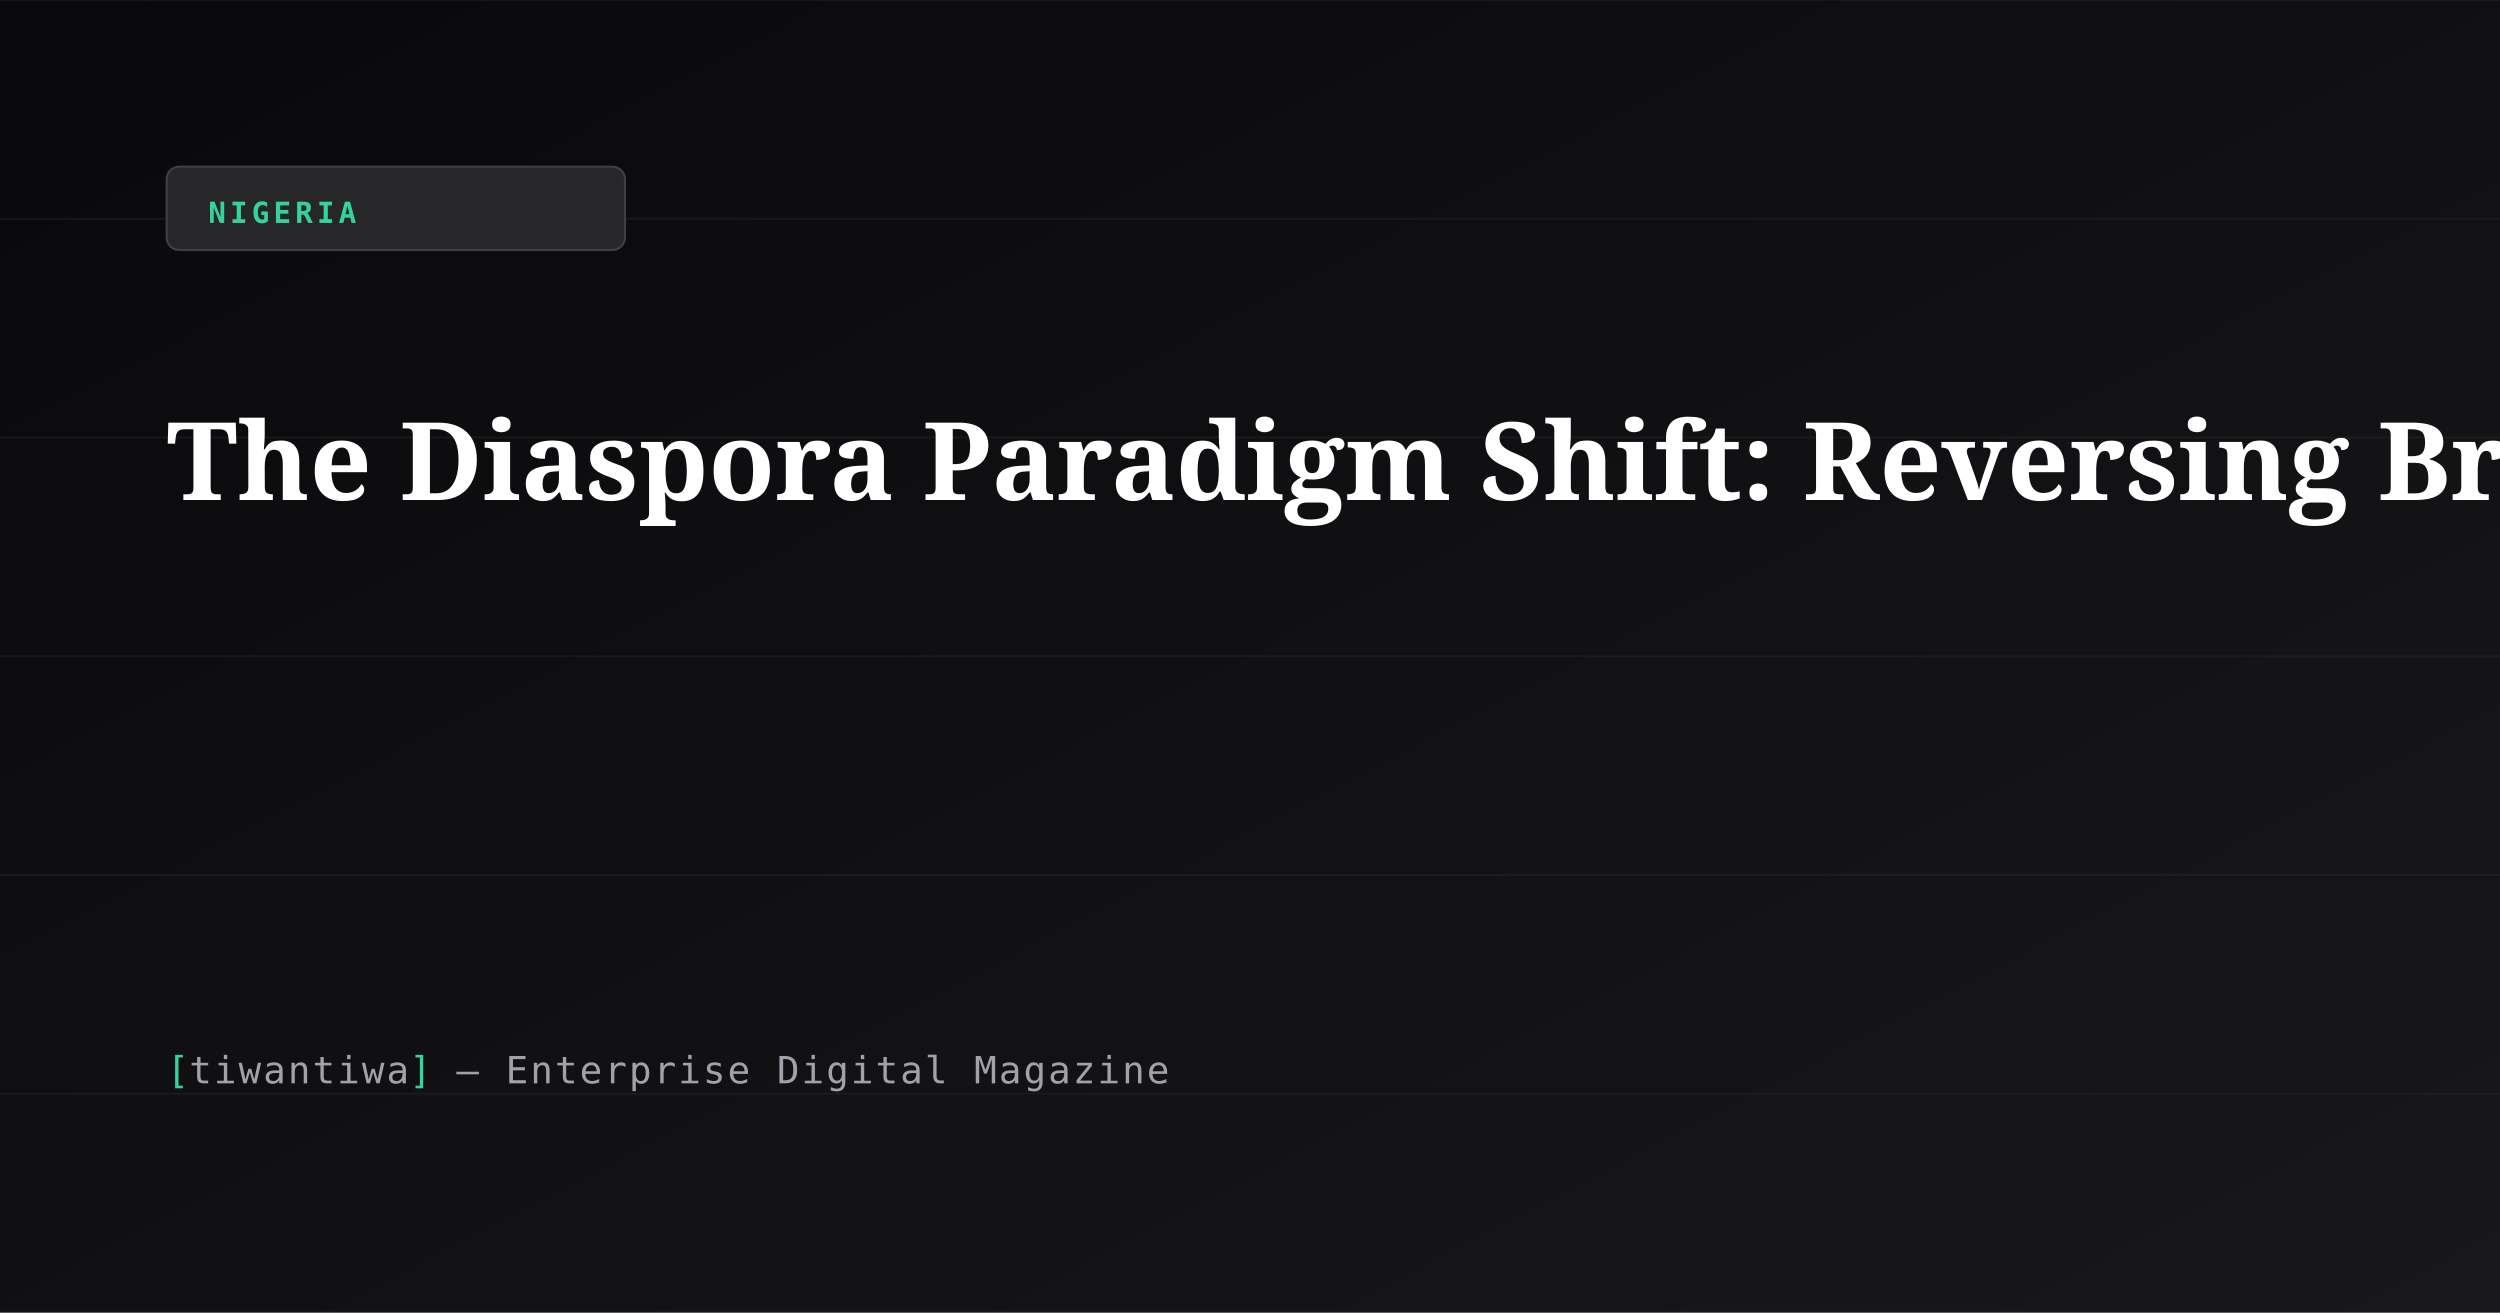
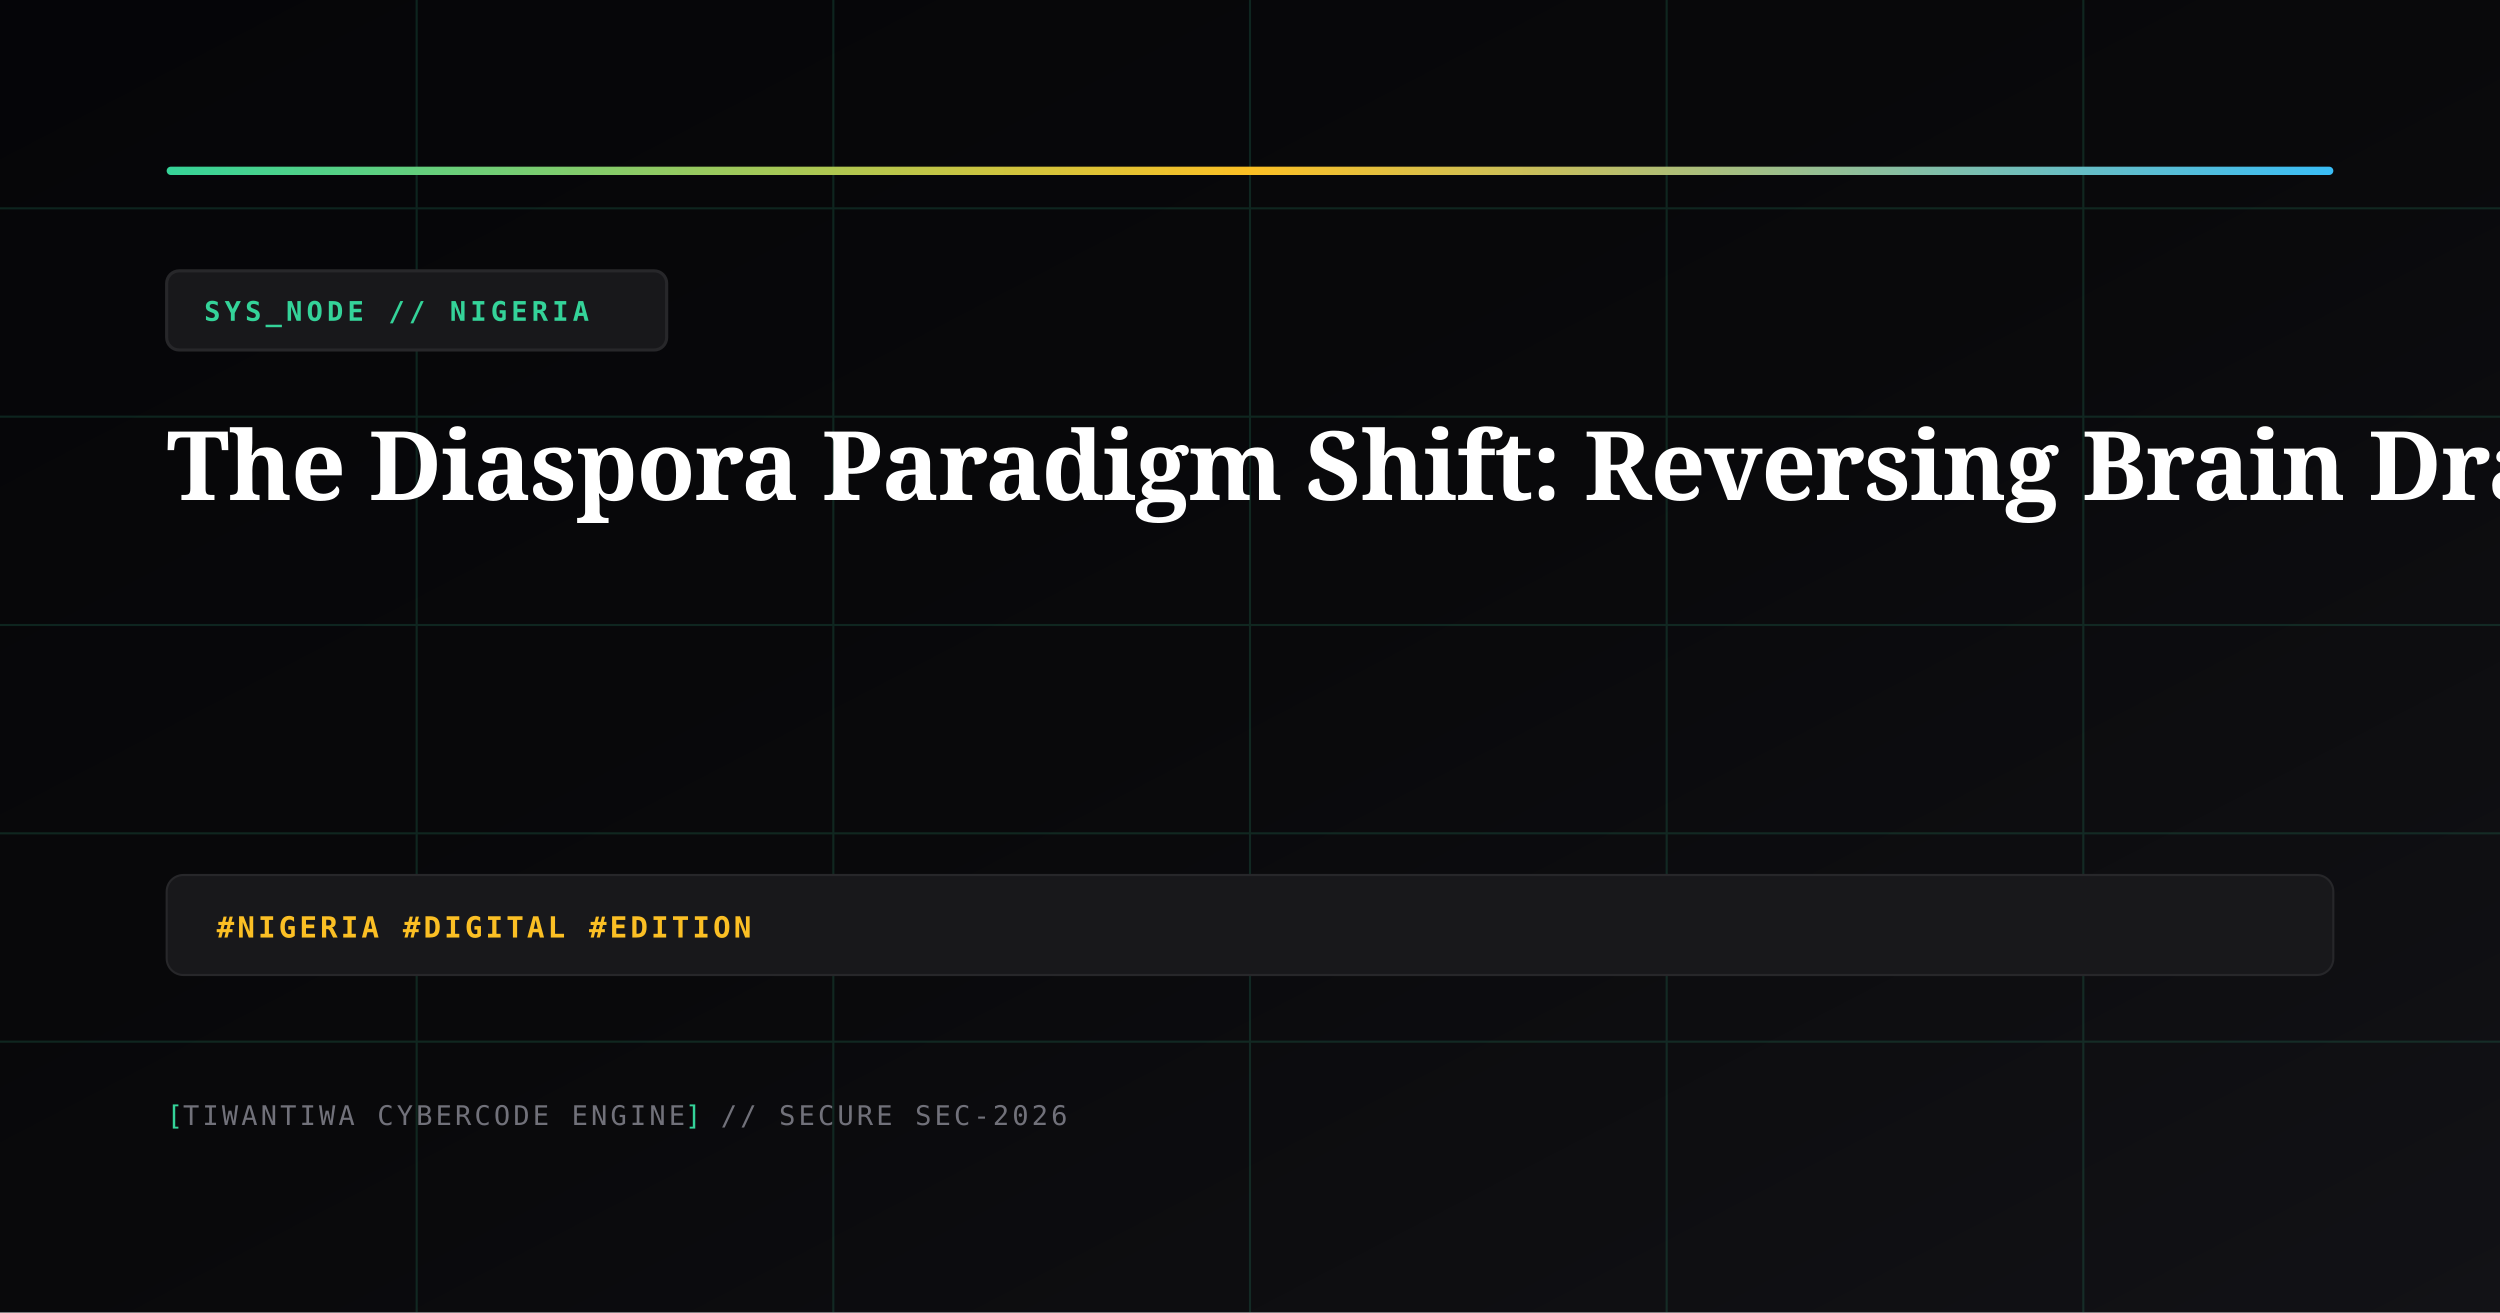
<svg xmlns="http://www.w3.org/2000/svg" viewBox="0 0 1200 630" width="1200" height="630">
  <defs>
    <linearGradient id="bg" x1="0%" y1="0%" x2="100%" y2="100%">
-       <stop offset="0%" stop-color="#09090b" />
-       <stop offset="100%" stop-color="#18181b" />
+       <stop offset="0%" stop-color="#050508" />
+       <stop offset="50%" stop-color="#09090b" />
+       <stop offset="100%" stop-color="#121216" />
    </linearGradient>
-     <linearGradient id="accent" x1="0%" y1="0%" x2="100%" y2="0%">
+     <linearGradient id="cyber-glow" x1="0%" y1="0%" x2="100%" y2="0%">
      <stop offset="0%" stop-color="#34d399" />
-       <stop offset="100%" stop-color="#10b981" />
+       <stop offset="50%" stop-color="#fbbf24" />
+       <stop offset="100%" stop-color="#38bdf8" />
    </linearGradient>
  </defs>
  <rect width="1200" height="630" fill="url(#bg)" />
-   <path d="M 0 0 L 1200 0 M 0 105 L 1200 105 M 0 210 L 1200 210 M 0 315 L 1200 315 M 0 420 L 1200 420 M 0 525 L 1200 525 M 0 630 L 1200 630" stroke="#27272a" stroke-width="1" opacity="0.4" />
-   <rect x="80" y="80" width="220" height="40" rx="6" fill="#27272a" stroke="#3f3f46" stroke-width="1" />
-   <text x="100" y="107" fill="#34d399" font-family="monospace" font-size="14" font-weight="bold" letter-spacing="2">NIGERIA</text>
-   <text x="80" y="240" fill="#ffffff" font-family="serif" font-size="52" font-weight="bold" width="1040">
-     <tspan x="80" dy="0">The Diaspora Paradigm Shift: Reversing Brain ...</tspan>
-   </text>
-   <g transform="translate(80, 520)">
-     <text x="0" y="0" fill="#a1a1aa" font-family="monospace" font-size="18" letter-spacing="1">
-       <tspan fill="#34d399">[</tspan>tiwantiwa<tspan fill="#34d399">]</tspan> — Enterprise Digital Magazine
+   <g opacity="0.15" stroke="#34d399" stroke-width="1">
+     <path d="M 0 100 L 1200 100 M 0 200 L 1200 200 M 0 300 L 1200 300 M 0 400 L 1200 400 M 0 500 L 1200 500" />
+     <path d="M 200 0 L 200 630 M 400 0 L 400 630 M 600 0 L 600 630 M 800 0 L 800 630 M 1000 0 L 1000 630" />
+   </g>
+   <rect x="80" y="80" width="1040" height="4" fill="url(#cyber-glow)" rx="2" />
+   <g transform="translate(80, 130)">
+     <rect x="0" y="0" width="240" height="38" rx="6" fill="#18181b" stroke="#27272a" stroke-width="1.5" />
+     <text x="18" y="24" fill="#34d399" font-family="monospace" font-size="13" font-weight="bold" letter-spacing="2">SYS_NODE // NIGERIA</text>
+   </g>
+   <g transform="translate(80, 240)">
+     <text x="0" y="0" fill="#ffffff" font-family="serif" font-size="46" font-weight="bold" width="1040" letter-spacing="-0.5">
+       <tspan x="0" dy="0">The Diaspora Paradigm Shift: Reversing Brain Drain...</tspan>
+     </text>
+   </g>
+   <g transform="translate(80, 420)">
+     <rect x="0" y="0" width="1040" height="48" rx="8" fill="#18181b" stroke="#27272a" stroke-width="1" />
+     <text x="24" y="30" fill="#fbbf24" font-family="monospace" font-size="14" font-weight="bold" letter-spacing="1.5">
+       #NIGERIA   #DIGITAL   #EDITION
+     </text>
+   </g>
+   <g transform="translate(80, 540)">
+     <text x="0" y="0" font-family="monospace" font-size="13" fill="#71717a" letter-spacing="1.5">
+       <tspan fill="#34d399">[</tspan>TIWANTIWA CYBERCODE ENGINE<tspan fill="#34d399">]</tspan> // SECURE SEC-2026
    </text>
  </g>
</svg>
